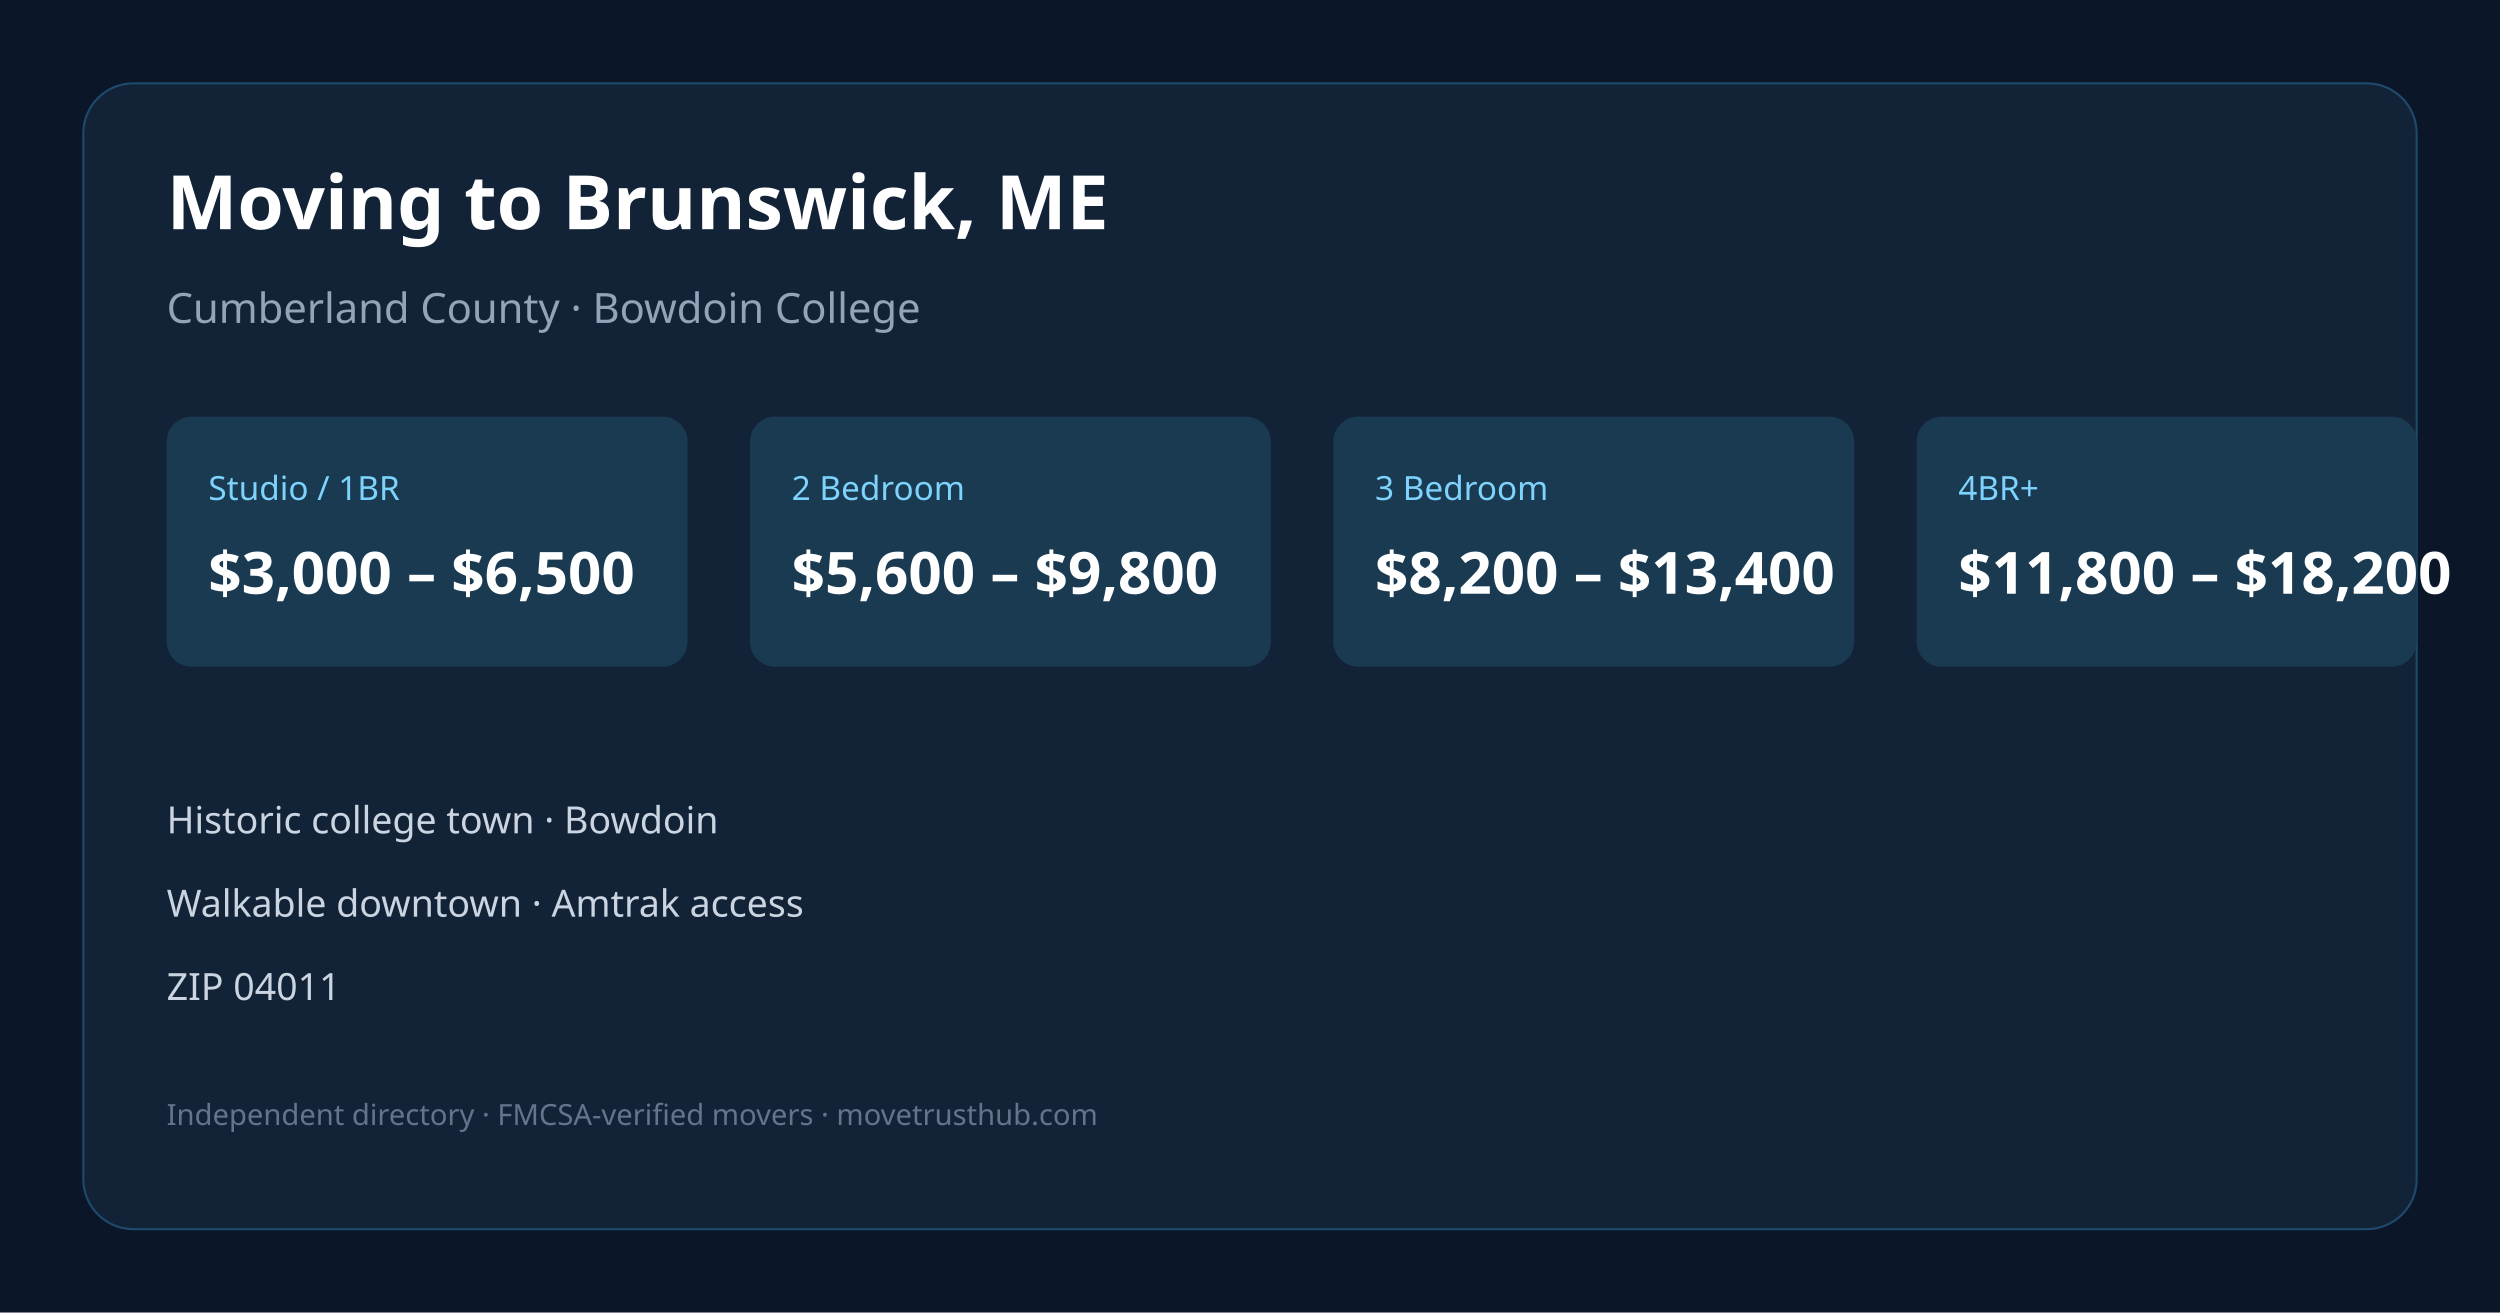
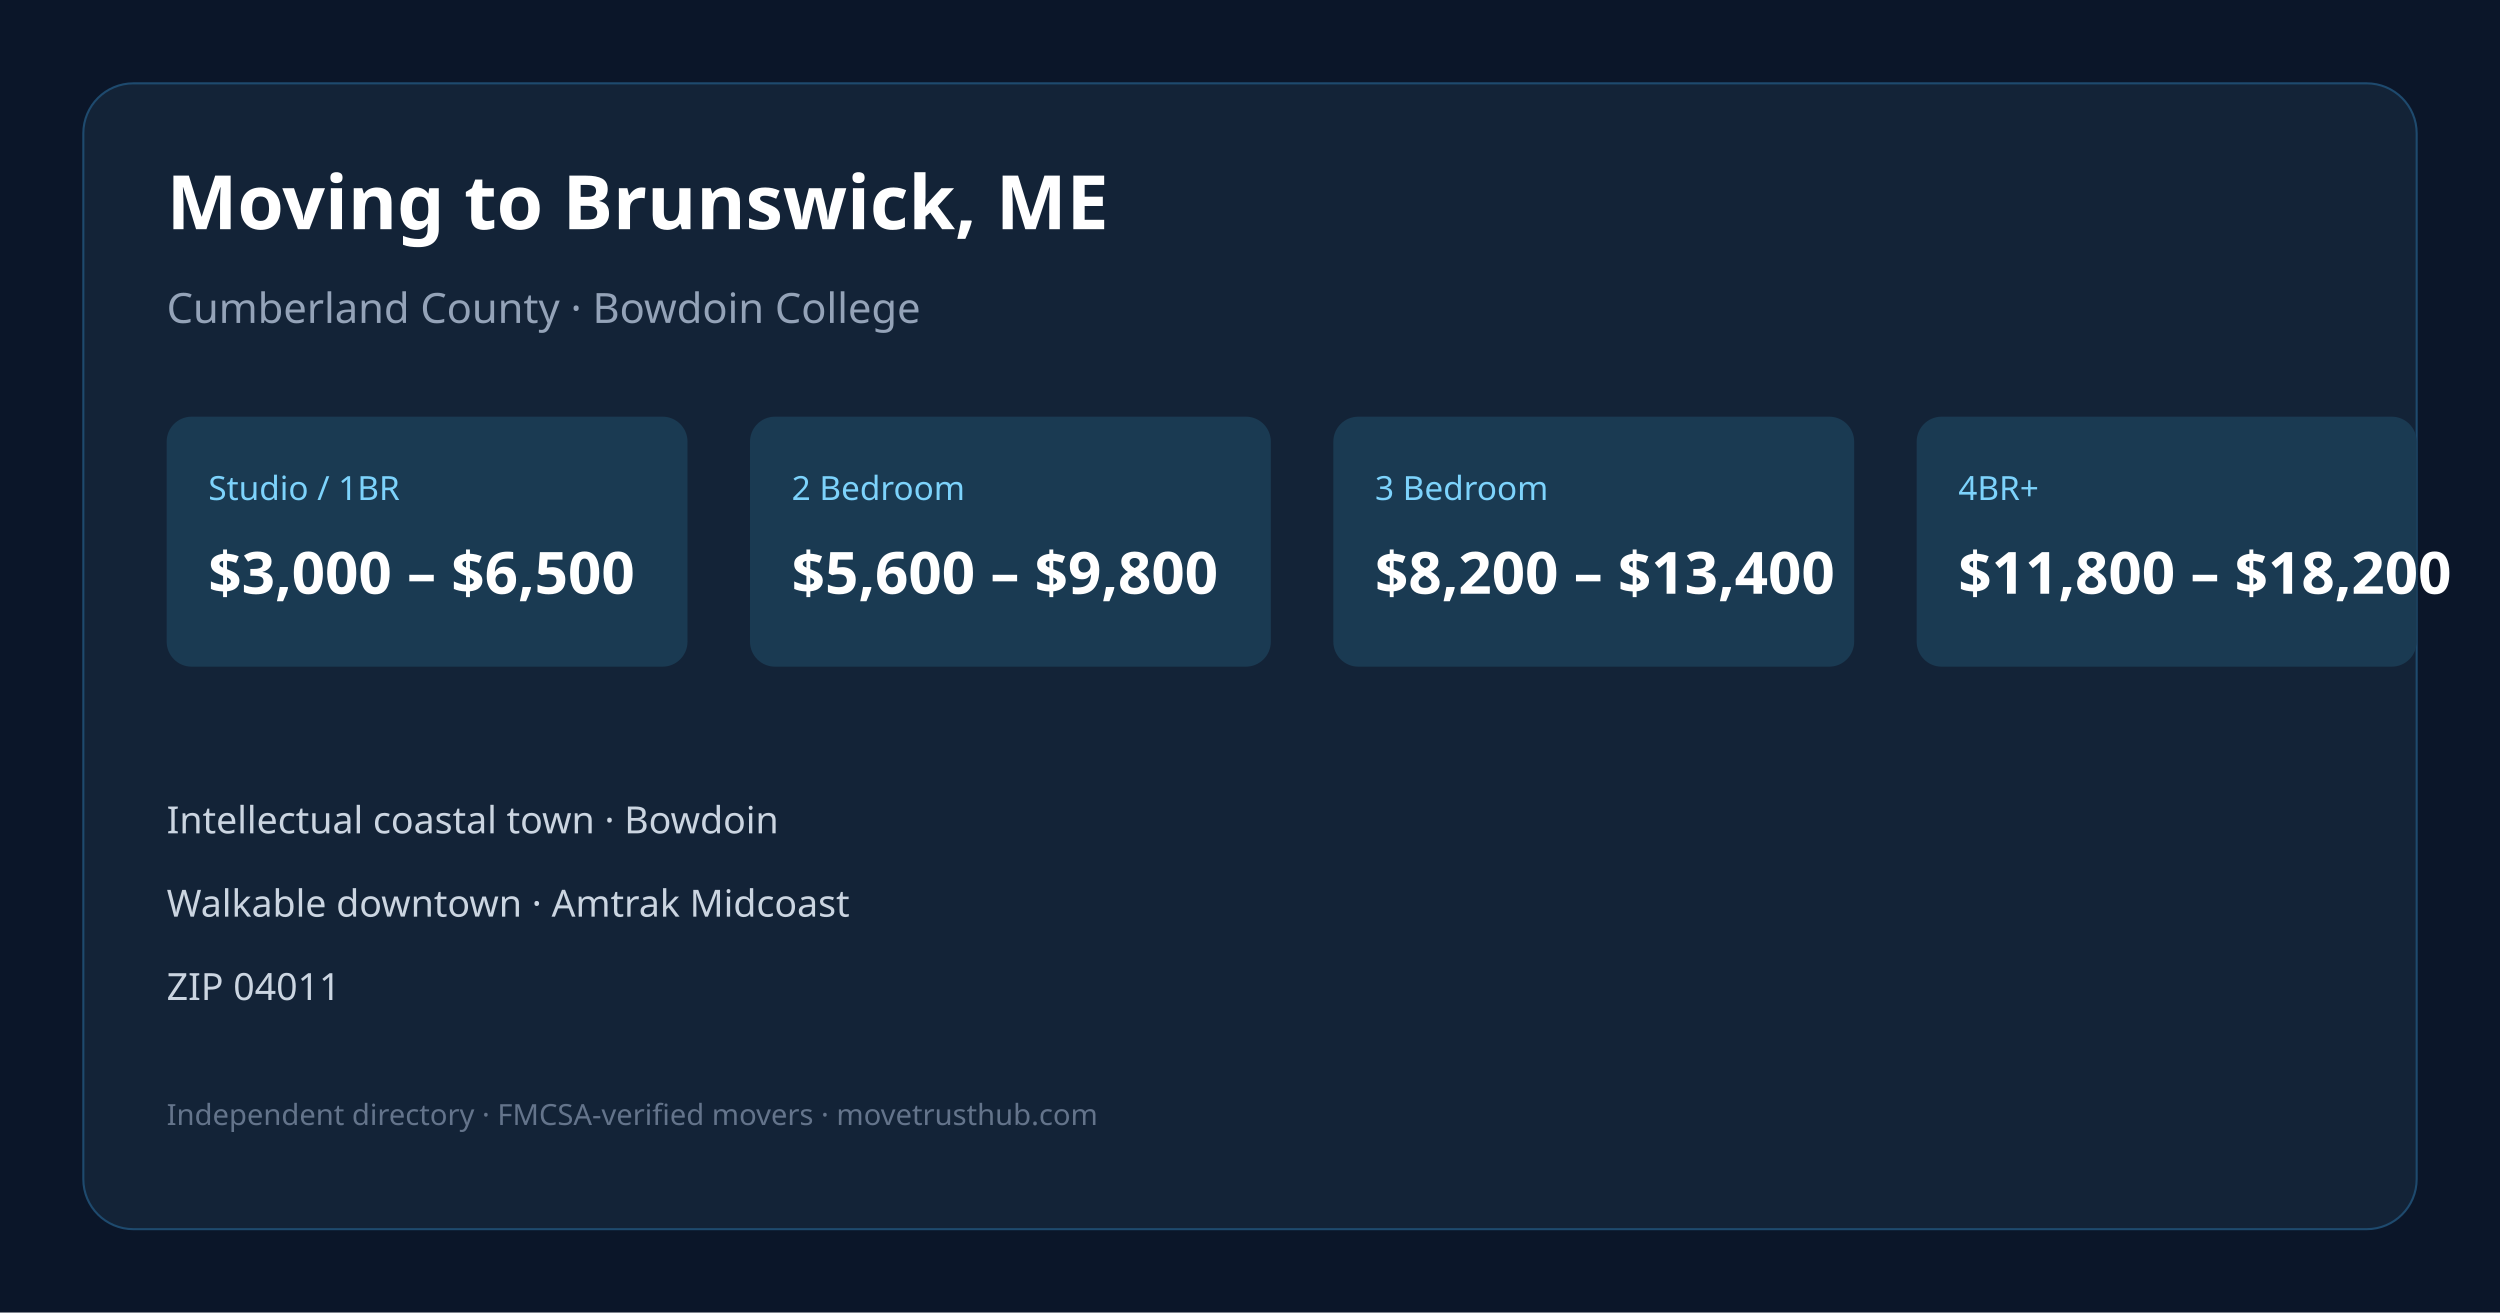
<svg xmlns="http://www.w3.org/2000/svg" width="1200" height="630" viewBox="0 0 1200 630" role="img" aria-label="Moving to Brunswick, ME">
  <rect width="1200" height="630" fill="#0b1629" />
  <rect x="40" y="40" width="1120" height="550" rx="24" fill="#132337" stroke="#1e4a6e" />
  <text x="80" y="110" fill="#ffffff" font-family="system-ui,sans-serif" font-size="36" font-weight="600">Moving to Brunswick, ME</text>
  <text x="80" y="155" fill="#94a3b8" font-family="system-ui,sans-serif" font-size="20">Cumberland County · Bowdoin College</text>
  <rect x="80" y="200" width="250" height="120" rx="12" fill="#1a3a52" />
  <text x="100" y="240" fill="#7dd3fc" font-family="system-ui,sans-serif" font-size="16">Studio / 1BR</text>
  <text x="100" y="285" fill="#ffffff" font-family="system-ui,sans-serif" font-size="28" font-weight="600">$3,000 – $6,500</text>
  <rect x="360" y="200" width="250" height="120" rx="12" fill="#1a3a52" />
  <text x="380" y="240" fill="#7dd3fc" font-family="system-ui,sans-serif" font-size="16">2 Bedroom</text>
  <text x="380" y="285" fill="#ffffff" font-family="system-ui,sans-serif" font-size="28" font-weight="600">$5,600 – $9,800</text>
  <rect x="640" y="200" width="250" height="120" rx="12" fill="#1a3a52" />
  <text x="660" y="240" fill="#7dd3fc" font-family="system-ui,sans-serif" font-size="16">3 Bedroom</text>
  <text x="660" y="285" fill="#ffffff" font-family="system-ui,sans-serif" font-size="28" font-weight="600">$8,200 – $13,400</text>
  <rect x="920" y="200" width="240" height="120" rx="12" fill="#1a3a52" />
  <text x="940" y="240" fill="#7dd3fc" font-family="system-ui,sans-serif" font-size="16">4BR+</text>
  <text x="940" y="285" fill="#ffffff" font-family="system-ui,sans-serif" font-size="28" font-weight="600">$11,800 – $18,200</text>
-   <text x="80" y="400" fill="#cbd5e1" font-family="system-ui,sans-serif" font-size="18">Historic college town · Bowdoin</text>
-   <text x="80" y="440" fill="#cbd5e1" font-family="system-ui,sans-serif" font-size="18">Walkable downtown · Amtrak access</text>
+   <text x="80" y="400" fill="#cbd5e1" font-family="system-ui,sans-serif" font-size="18">Intellectual coastal town · Bowdoin</text>
+   <text x="80" y="440" fill="#cbd5e1" font-family="system-ui,sans-serif" font-size="18">Walkable downtown · Amtrak Midcoast</text>
  <text x="80" y="480" fill="#cbd5e1" font-family="system-ui,sans-serif" font-size="18">ZIP 04011</text>
  <text x="80" y="540" fill="#64748b" font-family="system-ui,sans-serif" font-size="14">Independent directory · FMCSA-verified movers · movetrusthub.com</text>
</svg>
